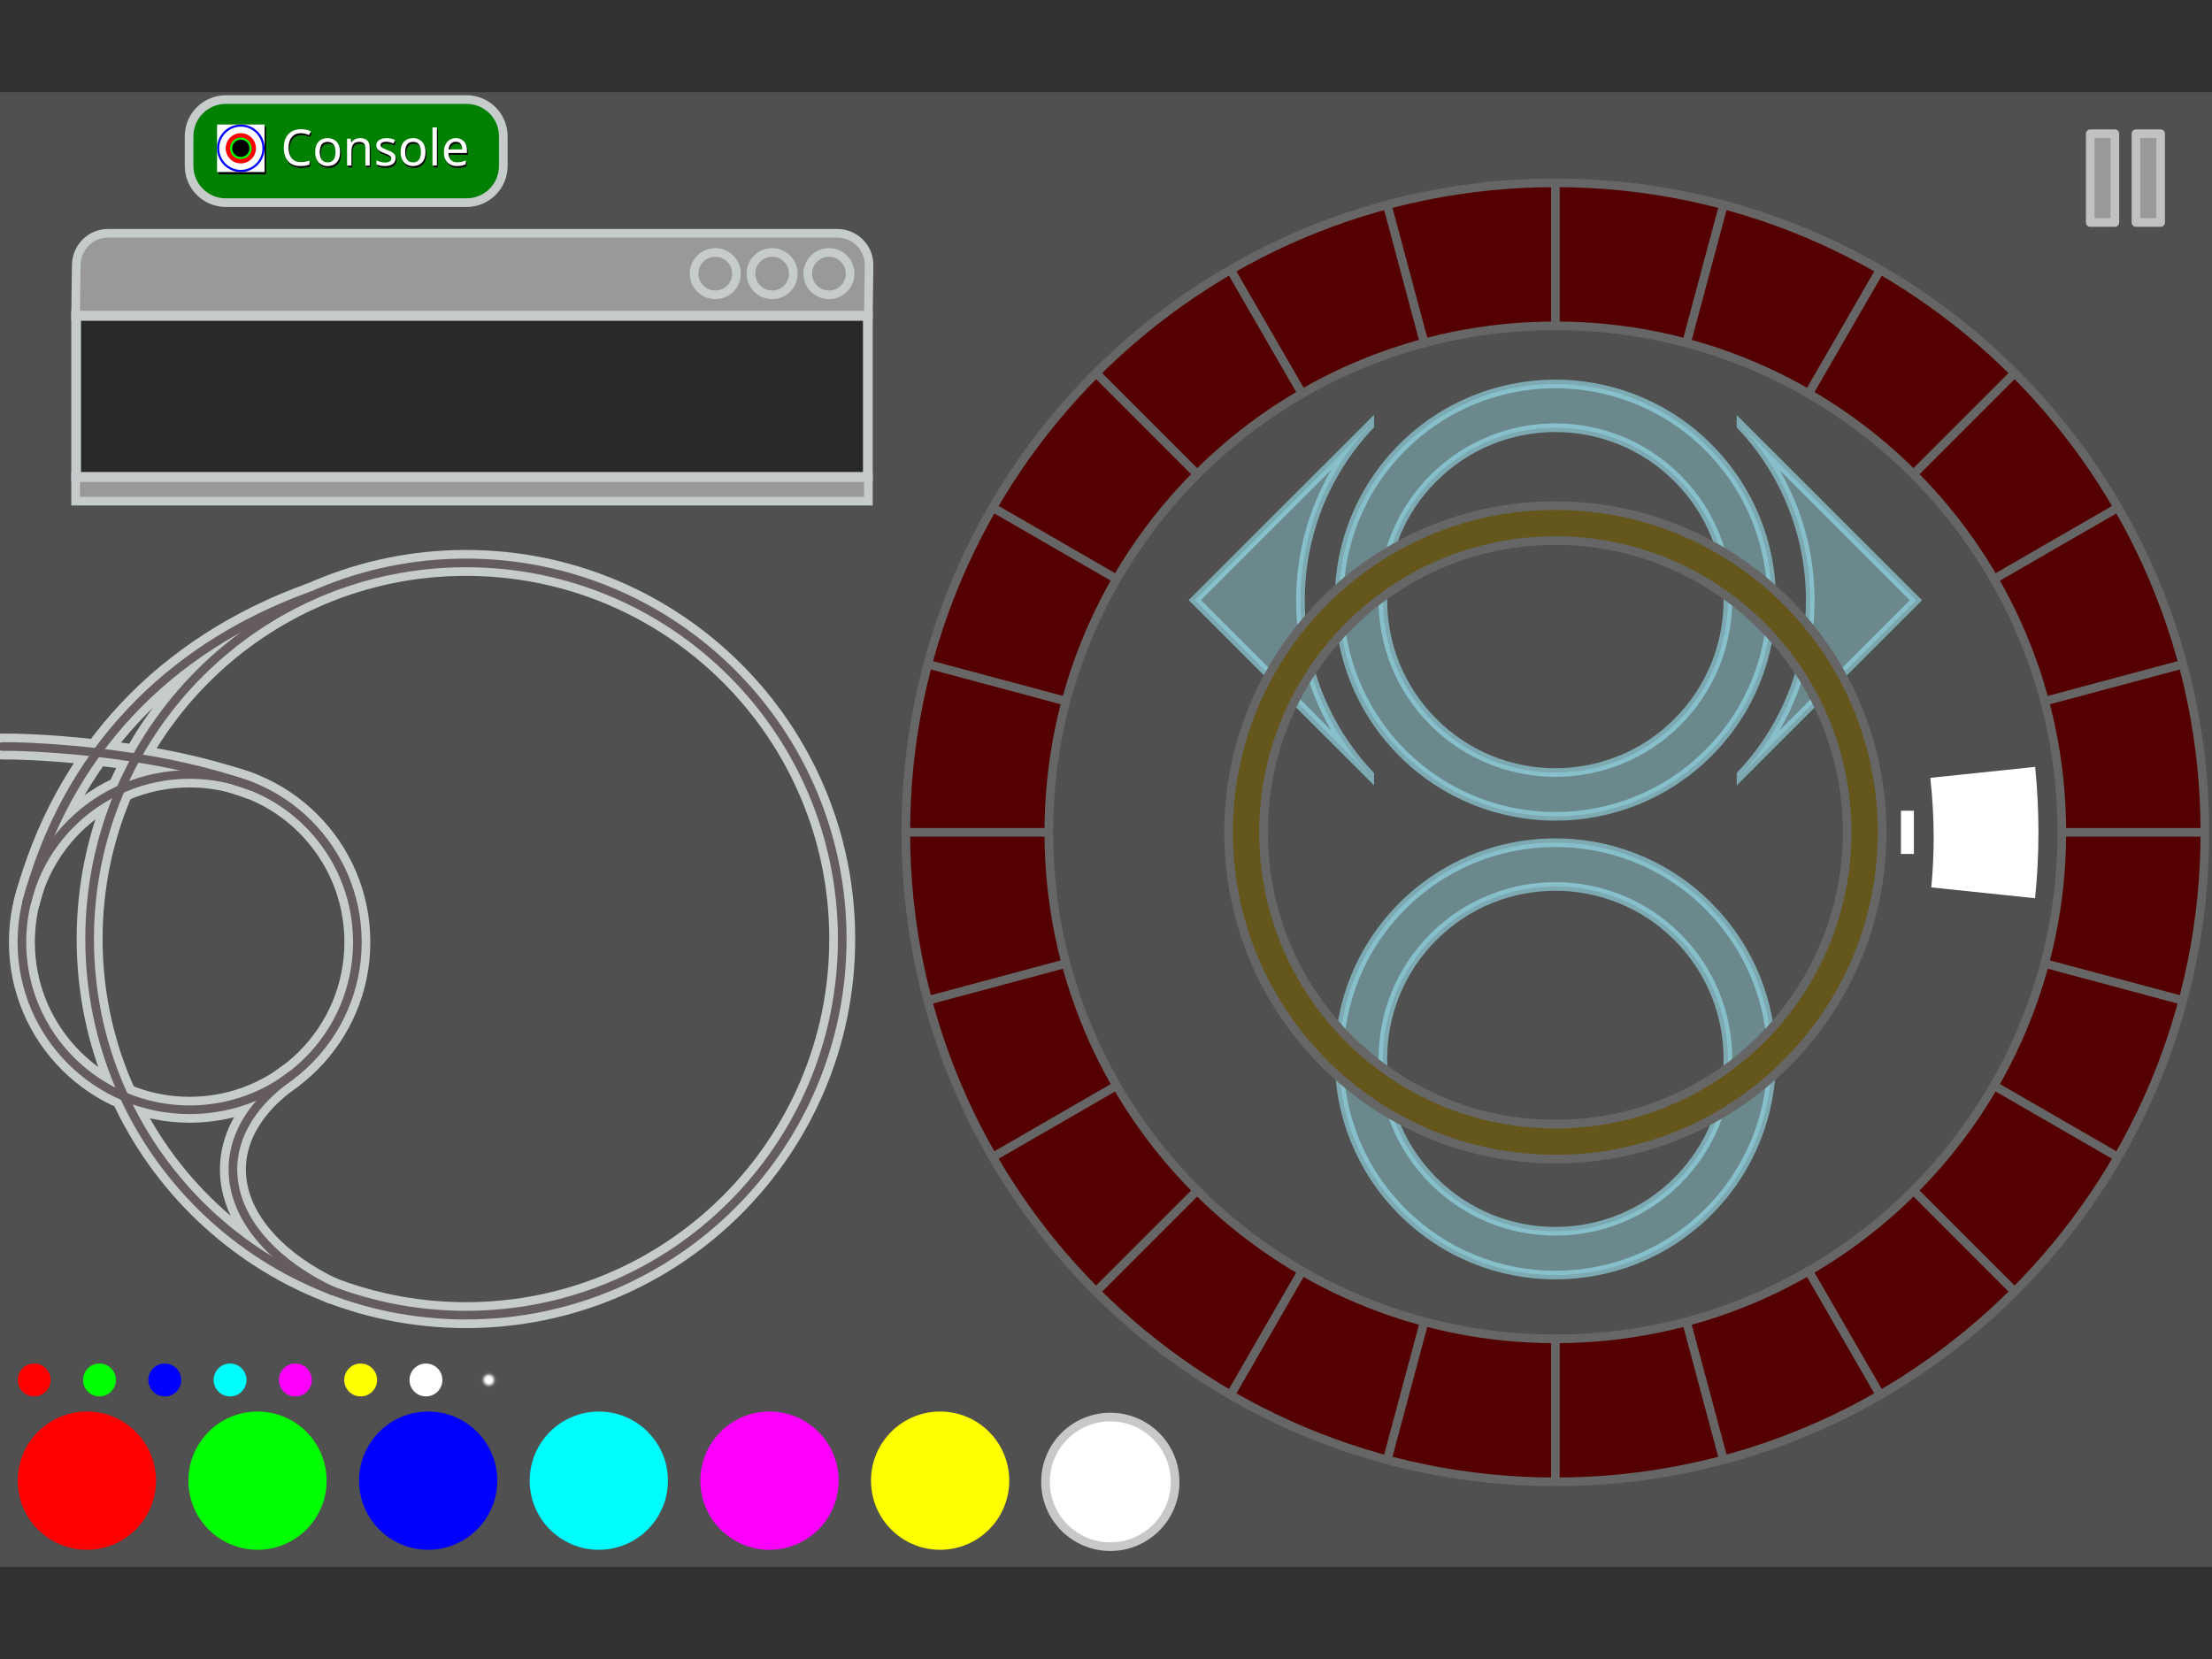
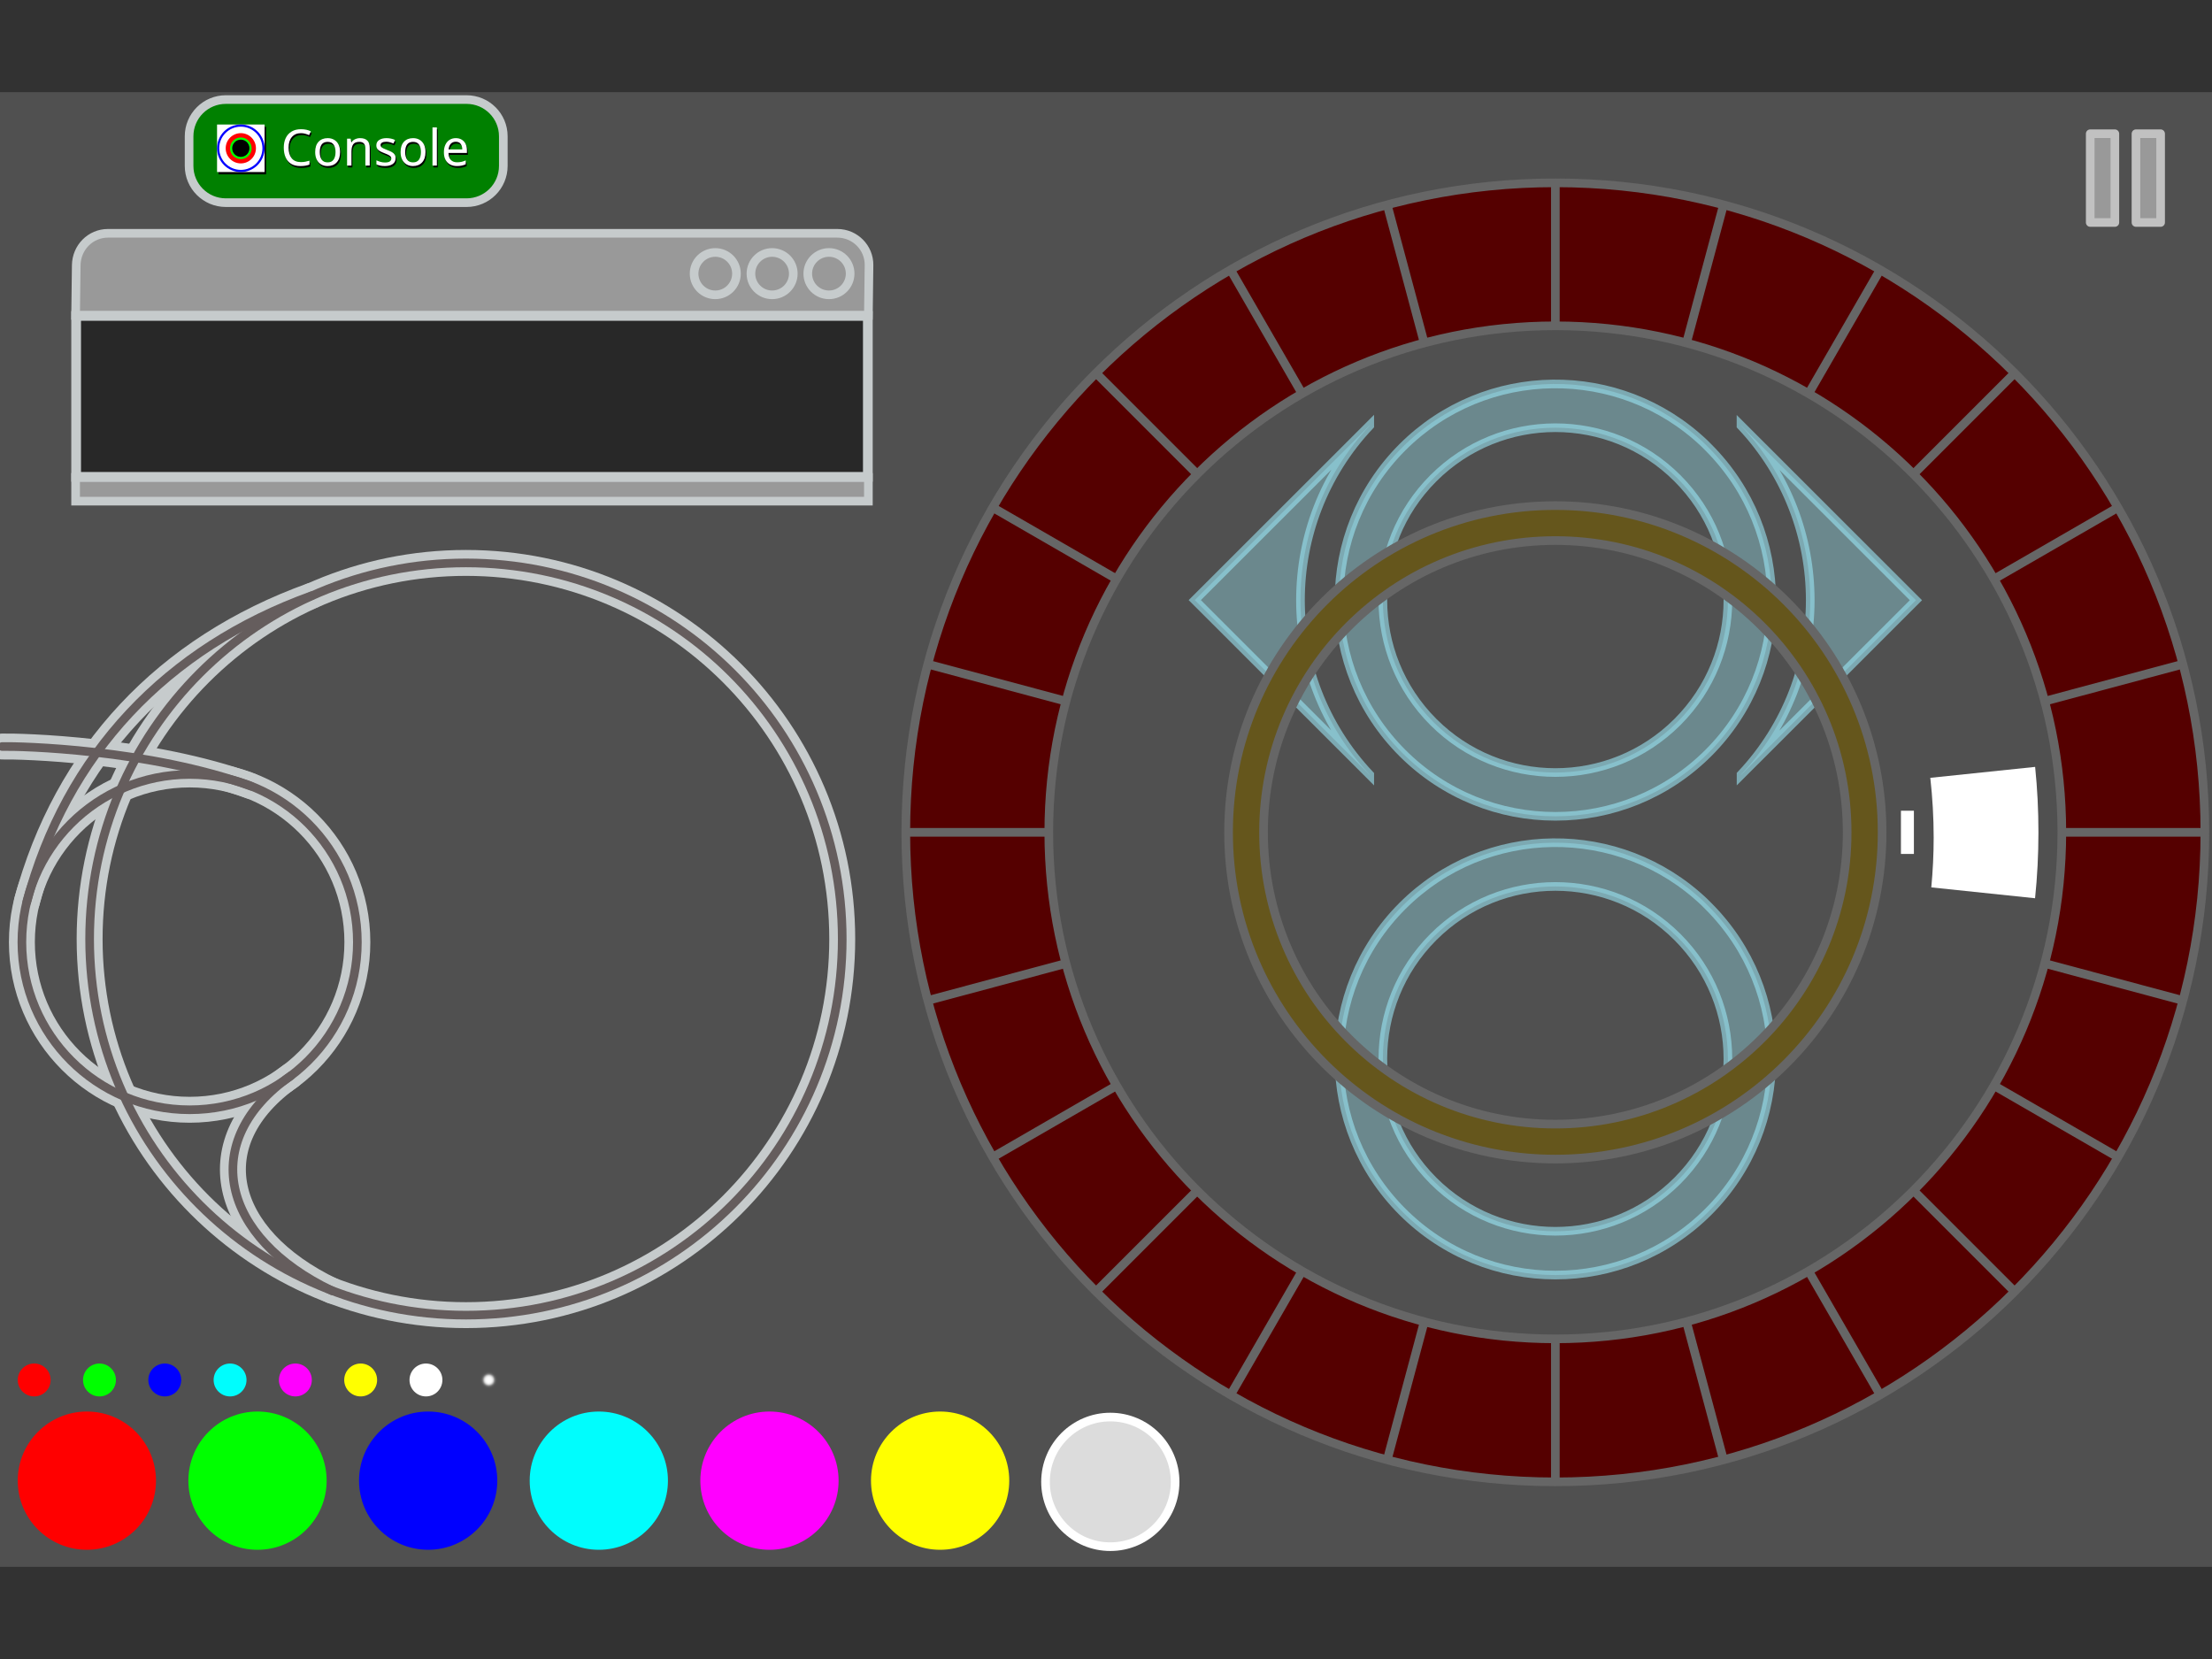
<svg xmlns="http://www.w3.org/2000/svg" xmlns:ns1="http://www.openswatchbook.org/uri/2009/osb" xmlns:xlink="http://www.w3.org/1999/xlink" width="1024" height="768" id="svg3101" version="1.1" style="display:inline;enable-background:new">
  <defs id="defs3103">
    <linearGradient id="linearGradient4024" ns1:paint="solid">
      <stop style="stop-color:#800000;stop-opacity:1;" offset="0" id="stop4026" />
    </linearGradient>
    <linearGradient id="linearGradient5970" ns1:paint="solid">
      <stop style="stop-color:#7bc9fd;stop-opacity:1;" offset="0" id="stop5972" />
    </linearGradient>
    <filter id="filter7144" x="-0.371" width="1.743" y="-0.371" height="1.743">
      <feGaussianBlur stdDeviation="5.081" id="feGaussianBlur7146" />
    </filter>
  </defs>
  <g id="layer1" transform="translate(0,-284.3622)" style="display:inline">
    <rect style="fill:#323232;fill-opacity:1;stroke:none" id="rect3128" width="1024" height="768" x="0" y="284.362" />
    <rect style="fill:#505050;fill-opacity:1;stroke:none" id="rect3130" width="1024" height="682.667" x="0" y="327.029" />
    <text xml:space="preserve" style="font-size:5px;font-style:normal;font-variant:normal;font-weight:normal;font-stretch:normal;line-height:125%;letter-spacing:0px;word-spacing:0px;fill:#000000;fill-opacity:1;stroke:none;font-family:American Typewriter;-inkscape-font-specification:American Typewriter" x="897.236" y="59.321" id="text3901" transform="translate(0,284.3622)">
      <tspan id="tspan3903" x="897.236" y="59.321" />
    </text>
  </g>
  <g id="layer10" style="display:none">
    <text transform="translate(0,-284.3622)" xml:space="preserve" style="font-size:5px;font-style:normal;font-variant:normal;font-weight:normal;font-stretch:normal;line-height:125%;letter-spacing:0px;word-spacing:0px;fill:#c6cbcc;fill-opacity:1;stroke:none;display:inline;enable-background:new;font-family:American Typewriter;-inkscape-font-specification:American Typewriter" x="15.89" y="350.039" id="text3905">
      <tspan id="tspan3907" x="15.89" y="350.039" style="font-size:16px;fill:#c6cbcc;fill-opacity:1">iPhone (42.19dpi) iPhone-hd (84.38dpi)</tspan>
    </text>
    <text transform="translate(0,-284.3622)" xml:space="preserve" style="font-size:5px;font-style:normal;font-variant:normal;font-weight:normal;font-stretch:normal;line-height:125%;letter-spacing:0px;word-spacing:0px;fill:#c6cbcc;fill-opacity:1;stroke:none;display:inline;enable-background:new;font-family:American Typewriter;-inkscape-font-specification:American Typewriter" x="15.89" y="311.904" id="text3909">
      <tspan id="tspan3911" x="15.89" y="311.904" style="font-size:16px;fill:#c6cbcc;fill-opacity:1">iPad (90dpi) iPad-hd (180dpi)</tspan>
    </text>
  </g>
  <g id="layer2" style="display:none">
    <g id="g3995" style="stroke:#c6cbcc;stroke-width:8;stroke-miterlimit:4;stroke-opacity:1;stroke-dasharray:none" transform="matrix(0,1,-1,0,649.4232,101.0982)">
      <path transform="matrix(1.158033,0,0,1.158033,-220.6651,-146.703)" d="m 628.171,448.618 c 0,106.77 -86.554,193.324 -193.324,193.324 -106.77,0 -193.324,-86.554 -193.324,-193.324 0,-106.77 86.554,-193.324 193.324,-193.324 106.77,0 193.324,86.554 193.324,193.324 z" id="path3985" style="fill:none;stroke:#c6cbcc;stroke-width:6.908;stroke-linecap:round;stroke-linejoin:round;stroke-miterlimit:4;stroke-opacity:1;stroke-dasharray:none" />
      <path style="fill:none;stroke:#c6cbcc;stroke-width:15.498;stroke-linecap:round;stroke-linejoin:round;stroke-miterlimit:4;stroke-opacity:1;stroke-dasharray:none" id="path3987" d="m 628.171,448.618 c 0,106.77 -86.554,193.324 -193.324,193.324 -106.77,0 -193.324,-86.554 -193.324,-193.324 0,-106.77 86.554,-193.324 193.324,-193.324 106.77,0 193.324,86.554 193.324,193.324 z" transform="matrix(0.5161971,0,0,0.5161971,60.27522,305.6159)" />
      <path id="path3989" d="m 364.291,477.009 c 38.86,55.419 96.306,41.577 128.008,-24.562" style="fill:none;stroke:#c6cbcc;stroke-width:8;stroke-linecap:round;stroke-linejoin:round;stroke-miterlimit:4;stroke-opacity:1;stroke-dasharray:none" />
      <path id="path3991" d="M 260.87,634.053 C 172.879,610.793 109.584,550.719 78.52,464.539" style="fill:none;stroke:#c6cbcc;stroke-width:8;stroke-linecap:round;stroke-linejoin:round;stroke-miterlimit:4;stroke-opacity:1;stroke-dasharray:none" />
      <path id="path3993" d="m 191.901,500.726 c -21.986,60.632 -23.845,137.154 -23.585,147.999" style="fill:none;stroke:#c6cbcc;stroke-width:8;stroke-linecap:round;stroke-linejoin:round;stroke-miterlimit:4;stroke-opacity:1;stroke-dasharray:none" />
    </g>
  </g>
  <g style="display:inline" id="g6105">
    <g id="lhcmap">
      <g id="g6107" style="stroke:#c6cbcc;stroke-width:15.426;stroke-miterlimit:4;stroke-opacity:1;stroke-dasharray:none" transform="matrix(0,0.7777182,-0.7781244,0,505.7857,214.6841)">
        <path transform="matrix(1.158033,0,0,1.158033,-220.6651,-146.703)" d="m 628.171,448.618 c 0,106.77 -86.554,193.324 -193.324,193.324 -106.77,0 -193.324,-86.554 -193.324,-193.324 0,-106.77 86.554,-193.324 193.324,-193.324 106.77,0 193.324,86.554 193.324,193.324 z" id="path6109" style="fill:none;stroke:#c6cbcc;stroke-width:13.321;stroke-linecap:round;stroke-linejoin:round;stroke-miterlimit:4;stroke-opacity:1;stroke-dasharray:none" />
        <path style="fill:none;stroke:#c6cbcc;stroke-width:29.883;stroke-linecap:round;stroke-linejoin:round;stroke-miterlimit:4;stroke-opacity:1;stroke-dasharray:none" id="path6111" d="m 628.171,448.618 c 0,106.77 -86.554,193.324 -193.324,193.324 -106.77,0 -193.324,-86.554 -193.324,-193.324 0,-106.77 86.554,-193.324 193.324,-193.324 106.77,0 193.324,86.554 193.324,193.324 z" transform="matrix(0.5161971,0,0,0.5161971,60.27522,305.6159)" />
        <path id="path6113" d="m 364.291,477.009 c 38.86,55.419 96.306,41.577 128.008,-24.562" style="fill:none;stroke:#c6cbcc;stroke-width:15.426;stroke-linecap:round;stroke-linejoin:round;stroke-miterlimit:4;stroke-opacity:1;stroke-dasharray:none" />
        <path id="path6115" d="M 260.87,634.053 C 172.879,610.793 109.584,550.719 78.52,464.539" style="fill:none;stroke:#c6cbcc;stroke-width:15.426;stroke-linecap:round;stroke-linejoin:round;stroke-miterlimit:4;stroke-opacity:1;stroke-dasharray:none" />
        <path id="path6117" d="m 191.901,500.726 c -21.986,60.632 -23.845,137.154 -23.585,147.999" style="fill:none;stroke:#c6cbcc;stroke-width:15.426;stroke-linecap:round;stroke-linejoin:round;stroke-miterlimit:4;stroke-opacity:1;stroke-dasharray:none" />
      </g>
      <g transform="matrix(0,0.7777182,-0.7781244,0,505.7857,214.6841)" style="stroke:#655d5d;stroke-width:5.142;stroke-miterlimit:4;stroke-opacity:1;stroke-dasharray:none" id="g7046">
        <path style="fill:none;stroke:#655d5d;stroke-width:4.44;stroke-linecap:round;stroke-linejoin:round;stroke-miterlimit:4;stroke-opacity:1;stroke-dasharray:none" id="path7048" d="m 628.171,448.618 c 0,106.77 -86.554,193.324 -193.324,193.324 -106.77,0 -193.324,-86.554 -193.324,-193.324 0,-106.77 86.554,-193.324 193.324,-193.324 106.77,0 193.324,86.554 193.324,193.324 z" transform="matrix(1.158033,0,0,1.158033,-220.6651,-146.703)" />
        <path transform="matrix(0.5161971,0,0,0.5161971,60.27522,305.6159)" d="m 628.171,448.618 c 0,106.77 -86.554,193.324 -193.324,193.324 -106.77,0 -193.324,-86.554 -193.324,-193.324 0,-106.77 86.554,-193.324 193.324,-193.324 106.77,0 193.324,86.554 193.324,193.324 z" id="path7050" style="fill:none;stroke:#655d5d;stroke-width:9.961;stroke-linecap:round;stroke-linejoin:round;stroke-miterlimit:4;stroke-opacity:1;stroke-dasharray:none" />
        <path style="fill:none;stroke:#655d5d;stroke-width:5.142;stroke-linecap:round;stroke-linejoin:round;stroke-miterlimit:4;stroke-opacity:1;stroke-dasharray:none" d="m 364.291,477.009 c 38.86,55.419 96.306,41.577 128.008,-24.562" id="path7052" />
        <path style="fill:none;stroke:#655d5d;stroke-width:5.142;stroke-linecap:round;stroke-linejoin:round;stroke-miterlimit:4;stroke-opacity:1;stroke-dasharray:none" d="M 260.87,634.053 C 172.879,610.793 109.584,550.719 78.52,464.539" id="path7054" />
        <path style="fill:none;stroke:#655d5d;stroke-width:5.142;stroke-linecap:round;stroke-linejoin:round;stroke-miterlimit:4;stroke-opacity:1;stroke-dasharray:none" d="m 191.901,500.726 c -21.986,60.632 -23.845,137.154 -23.585,147.999" id="path7056" />
      </g>
    </g>
  </g>
  <g id="layer4" style="display:inline">
    <path style="fill:#ff0000;fill-opacity:1;stroke:none;display:inline;enable-background:new" id="red-small" d="m 582.621,305.611 a 16.419,16.419 0 1 1 -32.839,0 16.419,16.419 0 1 1 32.839,0 z" transform="matrix(0,0.4637096,0.4637096,0,-125.8914,376.2773)" />
    <path transform="matrix(0,0.4637096,0.4637096,0,-95.66376,376.2773)" d="m 582.621,305.611 a 16.419,16.419 0 1 1 -32.839,0 16.419,16.419 0 1 1 32.839,0 z" id="green-small" style="fill:#00ff00;fill-opacity:1;stroke:none;display:inline;enable-background:new" />
    <path style="fill:#0000ff;fill-opacity:1;stroke:none;display:inline;enable-background:new" id="blue-small" d="m 582.621,305.611 a 16.419,16.419 0 1 1 -32.839,0 16.419,16.419 0 1 1 32.839,0 z" transform="matrix(0,0.4637096,0.4637096,0,-65.43618,376.2773)" />
    <path transform="matrix(0,0.4637096,0.4637096,0,-35.20859,376.2773)" d="m 582.621,305.611 a 16.419,16.419 0 1 1 -32.839,0 16.419,16.419 0 1 1 32.839,0 z" id="antired-small" style="fill:#00fdfd;fill-opacity:1;stroke:none;display:inline;enable-background:new" />
    <path style="fill:#ff00ff;fill-opacity:1;stroke:none;display:inline;enable-background:new" id="antigreen-small" d="m 582.621,305.611 a 16.419,16.419 0 1 1 -32.839,0 16.419,16.419 0 1 1 32.839,0 z" transform="matrix(0,0.4637096,0.4637096,0,-4.98101,376.2773)" />
    <path transform="matrix(0,0.4637096,0.4637096,0,25.24658,376.2773)" d="m 582.621,305.611 a 16.419,16.419 0 1 1 -32.839,0 16.419,16.419 0 1 1 32.839,0 z" id="antiblue-small" style="fill:#ffff00;fill-opacity:1;stroke:none;display:inline;enable-background:new" />
    <path transform="matrix(0,0.4637096,0.4637096,0,55.47416,376.2773)" d="m 582.621,305.611 a 16.419,16.419 0 1 1 -32.839,0 16.419,16.419 0 1 1 32.839,0 z" id="white-small" style="fill:#ffffff;fill-opacity:1;stroke:none;display:inline;enable-background:new" />
    <path transform="matrix(0,1.948925,1.948925,0,-555.4033,-418.0439)" d="m 582.621,305.611 a 16.419,16.419 0 1 1 -32.839,0 16.419,16.419 0 1 1 32.839,0 z" id="red" style="fill:#ff0000;fill-opacity:1;stroke:none;display:inline;enable-background:new" />
    <path style="fill:#00ff00;fill-opacity:1;stroke:none;display:inline;enable-background:new" id="green" d="m 582.621,305.611 a 16.419,16.419 0 1 1 -32.839,0 16.419,16.419 0 1 1 32.839,0 z" transform="matrix(0,1.948925,1.948925,0,-476.4033,-418.0439)" />
    <path transform="matrix(0,1.948925,1.948925,0,-397.4033,-418.0439)" d="m 582.621,305.611 a 16.419,16.419 0 1 1 -32.839,0 16.419,16.419 0 1 1 32.839,0 z" id="blue" style="fill:#0000ff;fill-opacity:1;stroke:none;display:inline;enable-background:new" />
    <path style="fill:#00fdfd;fill-opacity:1;stroke:none;display:inline;enable-background:new" id="antired" d="m 582.621,305.611 a 16.419,16.419 0 1 1 -32.839,0 16.419,16.419 0 1 1 32.839,0 z" transform="matrix(0,1.948925,1.948925,0,-318.4033,-418.0439)" />
    <path transform="matrix(0,1.948925,1.948925,0,-239.4033,-418.0439)" d="m 582.621,305.611 a 16.419,16.419 0 1 1 -32.839,0 16.419,16.419 0 1 1 32.839,0 z" id="antigreen" style="fill:#ff00ff;fill-opacity:1;stroke:none;display:inline;enable-background:new" />
    <path style="fill:#ffff00;fill-opacity:1;stroke:none;display:inline;enable-background:new" id="antiblue" d="m 582.621,305.611 a 16.419,16.419 0 1 1 -32.839,0 16.419,16.419 0 1 1 32.839,0 z" transform="matrix(0,1.948925,1.948925,0,-160.4033,-418.0439)" />
    <g id="white">
-       <path style="fill:#c8c8c8;fill-opacity:1;stroke:none;display:inline;enable-background:new" id="path6922" d="m 582.621,305.611 a 16.419,16.419 0 1 1 -32.839,0 16.419,16.419 0 1 1 32.839,0 z" transform="matrix(0,1.948925,1.948925,0,-81.6129,-417.4839)" />
-       <path transform="matrix(1.473684,0,0,1.473684,-218.4212,-299.8949)" d="m 516,669 a 19,19 0 1 1 -38,0 19,19 0 1 1 38,0 z" id="path6924" style="fill:#ffffff;fill-opacity:1;stroke:none" />
+       <path style="fill:#ffffff;fill-opacity:1;stroke:none;display:inline;enable-background:new" id="path6922" d="m 582.621,305.611 a 16.419,16.419 0 1 1 -32.839,0 16.419,16.419 0 1 1 32.839,0 z" transform="matrix(0,1.948925,1.948925,0,-81.6129,-417.4839)" />
+       <path transform="matrix(1.473684,0,0,1.473684,-218.4212,-299.8949)" d="m 516,669 a 19,19 0 1 1 -38,0 19,19 0 1 1 38,0 z" id="path6924" style="fill:#dcdcdc;fill-opacity:1;stroke:none" />
    </g>
    <path style="fill:#ffffff;fill-opacity:1;stroke:none;display:inline;enable-background:new;filter:url(#filter7144)" id="track" d="m 582.621,305.611 a 16.419,16.419 0 1 1 -32.839,0 16.419,16.419 0 1 1 32.839,0 z" transform="matrix(0,0.1522597,0.1522597,0,179.7476,552.6206)" />
  </g>
  <g id="layer3" style="display:inline">
    <g id="pause" style="stroke:#c1c1c1;stroke-opacity:1;fill:#999999;fill-opacity:1">
      <rect y="61.905" x="988.806" height="41.09" width="11.405" id="rect6305" style="fill:#999999;stroke:#c1c1c1;stroke-width:4;stroke-linecap:round;stroke-linejoin:round;stroke-miterlimit:4;stroke-opacity:1;stroke-dasharray:none;fill-opacity:1" />
      <rect style="fill:#999999;stroke:#c1c1c1;stroke-width:4;stroke-linecap:round;stroke-linejoin:round;stroke-miterlimit:4;stroke-opacity:1;stroke-dasharray:none;fill-opacity:1" id="rect6307" width="11.405" height="41.09" x="967.625" y="61.905" />
    </g>
    <g id="thumbguide" transform="matrix(0.8692346,0.8686876,-0.8692346,0.8686876,58.98988,48.90752)" style="fill:#9be7f6;fill-opacity:0.372;stroke:#9be7f7;stroke-width:3.255;stroke-miterlimit:4;stroke-opacity:0.588;stroke-dasharray:none">
      <path id="path6325" d="m 509.906,-329.928 c -44.014,1.115 -79.375,37.154 -79.375,81.438 0,44.986 36.483,81.469 81.469,81.469 44.986,0 81.469,-36.483 81.469,-81.469 0,-44.986 -36.483,-81.438 -81.469,-81.438 -0.703,0 -1.395,-0.018 -2.094,0 z M 512,-313.459 c 35.882,0 64.969,29.087 64.969,64.969 0,35.882 -29.087,64.969 -64.969,64.969 -35.882,0 -64.969,-29.087 -64.969,-64.969 0,-35.882 29.087,-64.969 64.969,-64.969 z" style="fill:#9be7f6;fill-opacity:0.372;stroke:#9be7f7;stroke-width:3.255;stroke-miterlimit:4;stroke-opacity:0.588;stroke-dasharray:none" />
      <path id="rect6321" d="m 514.875,-344.469 0.062,0.062 c 50.675,1.528 91.469,42.294 93,92.969 l 0.094,0.094 0,-93.125 -93.156,0 z m -98.906,98.812 0,93.188 93.188,0 -0.062,-0.062 c -50.702,-1.513 -91.519,-42.329 -93.031,-93.031 l -0.094,-0.094 z" style="fill:#9be7f6;fill-opacity:0.372;stroke:#9be7f7;stroke-width:3.255;stroke-miterlimit:4;stroke-opacity:0.588;stroke-dasharray:none" />
    </g>
    <path id="firebutton" d="m 789.003,417.616 c -39.228,-37.266 -101.291,-36.677 -139.784,1.792 -39.103,39.079 -39.103,102.463 0,141.542 39.103,39.079 102.527,39.079 141.631,0 39.103,-39.079 39.076,-102.436 -0.027,-141.515 -0.611,-0.611 -1.197,-1.227 -1.82,-1.819 z m -12.495,16.125 c 31.19,31.17 31.19,81.705 0,112.875 -31.19,31.17 -81.756,31.17 -112.946,0 -31.19,-31.17 -31.19,-81.705 0,-112.875 31.19,-31.17 81.756,-31.17 112.946,0 z" style="fill:#9be7f6;fill-opacity:0.372;stroke:#9be7f7;stroke-width:4;stroke-miterlimit:4;stroke-opacity:0.588;stroke-dasharray:none" />
    <rect style="fill:#008000;fill-opacity:1;stroke:#c6cbcc;stroke-width:4;stroke-linecap:round;stroke-linejoin:miter;stroke-miterlimit:4;stroke-opacity:1;stroke-dasharray:none" id="rect6721" width="145.458" height="47.723" x="87.536" y="46.093" ry="16.997" rx="16.997" />
    <g id="g6639" transform="translate(58.1776,-62.29169)">
      <rect style="fill:#000000;fill-opacity:1;stroke:none" id="rect6637" width="22.003" height="22.003" x="42.997" y="121" rx="0" ry="14.68" />
      <rect ry="14.68" rx="0" y="119.932" x="42.303" height="22.003" width="22.003" id="rect5865" style="fill:#ffffff;fill-opacity:1;stroke:none" />
      <path style="fill:#0000ff;fill-opacity:1;stroke:none" id="path5861" d="m 481.636,96.481 c 0,10.549 -8.552,19.101 -19.101,19.101 -10.549,0 -19.101,-8.552 -19.101,-19.101 0,-10.549 8.552,-19.101 19.101,-19.101 10.549,0 19.101,8.552 19.101,19.101 z" transform="matrix(0.5758122,0,0,0.5758122,-213.0286,75.37879)" />
      <path transform="matrix(0.5236264,0,0,0.5236264,-188.8908,80.41371)" d="m 481.636,96.481 c 0,10.549 -8.552,19.101 -19.101,19.101 -10.549,0 -19.101,-8.552 -19.101,-19.101 0,-10.549 8.552,-19.101 19.101,-19.101 10.549,0 19.101,8.552 19.101,19.101 z" id="path4002" style="fill:#ffffff;fill-opacity:1;stroke:none" />
      <path transform="matrix(0.6129423,0,0,0.6129423,-209.8865,72.14079)" d="m 440.813,95.919 c 0,6.309 -5.114,11.423 -11.423,11.423 -6.309,0 -11.423,-5.114 -11.423,-11.423 0,-6.309 5.114,-11.423 11.423,-11.423 6.309,0 11.423,5.114 11.423,11.423 z" id="path4004" style="fill:#ff0000;fill-opacity:1;stroke:none" />
      <path style="fill:#00ff00;fill-opacity:1;stroke:none" id="path4008" d="m 440.813,95.919 c 0,6.309 -5.114,11.423 -11.423,11.423 -6.309,0 -11.423,-5.114 -11.423,-11.423 0,-6.309 5.114,-11.423 11.423,-11.423 6.309,0 11.423,5.114 11.423,11.423 z" transform="matrix(0.4378562,0,0,0.4378562,-134.7062,88.93486)" />
      <path transform="matrix(0.3500318,0,0,0.3500318,-96.99523,97.35888)" d="m 440.813,95.919 c 0,6.309 -5.114,11.423 -11.423,11.423 -6.309,0 -11.423,-5.114 -11.423,-11.423 0,-6.309 5.114,-11.423 11.423,-11.423 6.309,0 11.423,5.114 11.423,11.423 z" id="path4010" style="fill:#000000;fill-opacity:1;stroke:none" />
    </g>
    <g style="display:inline;enable-background:new" id="g3996" transform="matrix(1.161565,0,0,1.161565,-567.2791,-7.395166)">
      <text xml:space="preserve" style="font-size:20px;font-style:normal;font-variant:normal;font-weight:normal;font-stretch:normal;line-height:125%;letter-spacing:0px;word-spacing:0px;fill:#000000;fill-opacity:1;stroke:none;font-family:American Typewriter;-inkscape-font-specification:American Typewriter" x="600.629" y="73.092" id="text3991">
        <tspan id="tspan3993" x="600.629" y="73.092">Console</tspan>
      </text>
      <text id="text3987" y="72.343" x="600.254" style="font-size:20px;font-style:normal;font-variant:normal;font-weight:normal;font-stretch:normal;line-height:125%;letter-spacing:0px;word-spacing:0px;fill:#ffffff;fill-opacity:1;stroke:none;font-family:American Typewriter;-inkscape-font-specification:American Typewriter" xml:space="preserve">
        <tspan y="72.343" x="600.254" id="tspan3989">Console</tspan>
      </text>
    </g>
    <g id="window">
      <rect ry="0" y="148" x="37" height="71" width="363" id="rect3973" style="fill:#000000;fill-opacity:0.502;stroke:#c6cbcc;stroke-opacity:1" />
      <rect style="fill:#999999;fill-opacity:1;stroke:#c6cbcc;stroke-width:4;stroke-miterlimit:4;stroke-opacity:1;stroke-dasharray:none" id="rect3971" width="367" height="11" x="35" y="221" ry="0" />
      <path id="rect3195" d="m 50,108 337.591,0 c 8.146,0 14.809,6.595 14.704,14.786 L 402,146 35,146 35.296,122.786 C 35.4,114.595 41.854,108 50,108 z" style="fill:#999999;fill-opacity:1;stroke:#c6cbcc;stroke-width:4;stroke-miterlimit:4;stroke-opacity:1;stroke-dasharray:none" />
      <rect style="fill:none;stroke:#c6cbcc;stroke-width:4;stroke-miterlimit:4;stroke-opacity:1;stroke-dasharray:none" id="rect6683" width="367" height="75" x="35" y="146" ry="0" />
      <path transform="translate(19.93921,0)" d="m 320.989,126.677 a 9.806,9.806 0 1 1 -19.612,0 9.806,9.806 0 1 1 19.612,0 z" id="path6745" style="fill:#999999;fill-opacity:1;stroke:#c6cbcc;stroke-width:4;stroke-linecap:round;stroke-linejoin:miter;stroke-miterlimit:4;stroke-opacity:1;stroke-dasharray:none" />
      <path transform="translate(46.25244,0)" style="fill:#999999;fill-opacity:1;stroke:#c6cbcc;stroke-width:4;stroke-linecap:round;stroke-linejoin:miter;stroke-miterlimit:4;stroke-opacity:1;stroke-dasharray:none" id="path6747" d="m 320.989,126.677 a 9.806,9.806 0 1 1 -19.612,0 9.806,9.806 0 1 1 19.612,0 z" />
      <path d="m 320.989,126.677 a 9.806,9.806 0 1 1 -19.612,0 9.806,9.806 0 1 1 19.612,0 z" id="path6749" style="fill:#999999;fill-opacity:1;stroke:#c6cbcc;stroke-width:4;stroke-linecap:round;stroke-linejoin:miter;stroke-miterlimit:4;stroke-opacity:1;stroke-dasharray:none" transform="translate(72.56564,0)" />
    </g>
  </g>
  <g id="layer6" style="display:none">
    <text xml:space="preserve" style="font-size:20px;font-style:normal;font-variant:normal;font-weight:normal;font-stretch:normal;line-height:125%;letter-spacing:0px;word-spacing:0px;fill:#ffffff;fill-opacity:1;stroke:none;display:inline;enable-background:new;font-family:Krungthep;-inkscape-font-specification:Krungthep" x="74.303" y="200.932" id="text4018">
      <tspan id="tspan4020" x="74.303" y="200.932">$&gt; This is some text</tspan>
    </text>
  </g>
  <g id="layer5" style="display:none">
    <path style="fill:#800000;fill-opacity:1;stroke:#999999;stroke-width:0.416;stroke-linecap:round;stroke-linejoin:round;stroke-miterlimit:4;stroke-opacity:1;stroke-dasharray:none;display:inline;enable-background:new" id="path4022" d="m 840,300.5 a 97.5,97.5 0 1 1 -195,0 97.5,97.5 0 1 1 195,0 z" transform="matrix(2.404968,0,0,2.404968,-1064.81,-338.6928)" />
    <path d="m 840,300.5 a 97.5,97.5 0 1 1 -195,0 97.5,97.5 0 1 1 195,0 z" id="path5471" style="fill:#0000ff;fill-opacity:1;stroke:#999999;stroke-width:1.474;stroke-linecap:round;stroke-linejoin:round;stroke-miterlimit:4;stroke-opacity:1;stroke-dasharray:none;display:inline;enable-background:new" transform="matrix(0.6783242,0,0,0.6783242,217.2232,180.1636)" />
    <path transform="matrix(0.4193278,0,0,0.4193278,409.528,257.992)" style="fill:#333333;fill-opacity:1;stroke:#999999;stroke-width:2.385;stroke-linecap:round;stroke-linejoin:round;stroke-miterlimit:4;stroke-opacity:1;stroke-dasharray:none;display:inline;enable-background:new" id="path5475" d="m 840,300.5 a 97.5,97.5 0 1 1 -195,0 97.5,97.5 0 1 1 195,0 z" />
    <path d="m 840,300.5 a 97.5,97.5 0 1 1 -195,0 97.5,97.5 0 1 1 195,0 z" id="path5477" style="fill:#ff0000;fill-opacity:1;stroke:#999999;stroke-width:5.405;stroke-linecap:round;stroke-linejoin:round;stroke-miterlimit:4;stroke-opacity:1;stroke-dasharray:none;display:inline;enable-background:new" transform="matrix(0.1849976,0,0,0.1849976,583.5182,328.4082)" />
  </g>
  <g id="layer7" style="display:none">
    <g style="display:inline;enable-background:new" id="g5749" transform="matrix(2.303969,0,0,2.303969,-989.818,-308.3427)">
      <g style="stroke:none" id="g5491">
        <rect style="fill:#00ff00;stroke:none;display:inline;enable-background:new" id="rect5479" width="5" height="36.695" x="740" y="231.305" />
        <rect y="333" x="740" height="43.581" width="5" id="rect5481" style="fill:#00ff00;stroke:none;display:inline;enable-background:new" />
      </g>
      <g style="stroke:none" transform="matrix(0.9814429,0.1917546,-0.1917546,0.9814429,71.40091,-136.8014)" id="g5501">
        <rect y="227.945" x="740" height="40.055" width="5" id="rect5503" style="fill:#00ff00;stroke:none;display:inline;enable-background:new" />
        <rect style="fill:#00ff00;stroke:none;display:inline;enable-background:new" id="rect5505" width="5" height="43.3" x="740" y="333" />
      </g>
      <g style="stroke:none" id="g5507" transform="matrix(0.924773,0.3805193,-0.3805193,0.924773,170.2021,-259.9299)">
        <rect style="fill:#00ff00;stroke:none;display:inline;enable-background:new" id="rect5509" width="5" height="18.687" x="740" y="249.313" />
        <rect y="333" x="740" height="53.288" width="5" id="rect5511" style="fill:#00ff00;stroke:none;display:inline;enable-background:new" />
      </g>
      <g style="stroke:none" transform="matrix(0.8292573,0.558867,-0.558867,0.8292573,294.716,-363.6506)" id="g5513">
        <rect y="237.38" x="740" height="30.62" width="5" id="rect5515" style="fill:#00ff00;stroke:none;display:inline;enable-background:new" />
        <rect style="fill:#00ff00;stroke:none;display:inline;enable-background:new" id="rect5517" width="5" height="39.69" x="740" y="333" />
      </g>
      <g style="stroke:none" id="g5519" transform="matrix(0.7059448,0.7082669,-0.7082669,0.7059448,431.1701,-437.5245)">
        <rect style="fill:#00ff00;stroke:none;display:inline;enable-background:new" id="rect5521" width="5" height="45.391" x="740" y="222.609" />
        <rect y="333" x="740" height="52.507" width="5" id="rect5523" style="fill:#00ff00;stroke:none;display:inline;enable-background:new" />
      </g>
      <g style="stroke:none" transform="matrix(0.4358829,0.9000034,-0.9000034,0.4358829,689.3079,-498.7353)" id="g5525">
        <rect transform="matrix(0.991229,-0.1321554,0.1321554,0.991229,0,0)" y="304.231" x="693.837" height="59.259" width="4.938" id="rect5527" style="fill:#00ff00;stroke:none;display:inline;enable-background:new" />
        <rect transform="matrix(0.991229,-0.1321554,0.1321554,0.991229,0,0)" style="fill:#00ff00;stroke:none;display:inline;enable-background:new" id="rect5529" width="5" height="51.469" x="693.775" y="428.49" />
      </g>
      <g style="stroke:none" id="g5531" transform="matrix(0.1862802,0.9824967,-0.9824967,0.1862802,899.4272,-484.981)">
        <rect style="fill:#00ff00;stroke:none;display:inline;enable-background:new" id="rect5533" width="5" height="28.409" x="740" y="239.591" />
        <rect y="333" x="740" height="17.481" width="5" id="rect5535" style="fill:#00ff00;stroke:none;display:inline;enable-background:new" />
      </g>
      <g style="stroke:none" transform="matrix(0.3823617,0.9240127,-0.9240127,0.3823617,736.2623,-500.4791)" id="g5537">
        <rect y="217.333" x="740" height="50.667" width="5" id="rect5539" style="fill:#00ff00;stroke:none;display:inline;enable-background:new" />
        <rect style="fill:#00ff00;stroke:none;display:inline;enable-background:new" id="rect5541" width="5" height="27.969" x="740" y="333" />
      </g>
      <g style="stroke:none" transform="matrix(0,1,-1,0,1043,-442)" id="g5591">
        <rect y="248.783" x="740" height="19.217" width="5" id="rect5593" style="fill:#00ff00;stroke:none;display:inline;enable-background:new" />
        <rect style="fill:#00ff00;stroke:none;display:inline;enable-background:new" id="rect5595" width="5" height="9.683" x="740" y="333" />
      </g>
      <g style="stroke:none" id="g5597" transform="matrix(-0.1917546,0.9814429,-0.9814429,-0.1917546,1179.801,-370.5991)">
        <rect style="fill:#00ff00;stroke:none;display:inline;enable-background:new" id="rect5599" width="5" height="9.105" x="740" y="258.895" />
        <rect y="333" x="740" height="32.485" width="5" id="rect5601" style="fill:#00ff00;stroke:none;display:inline;enable-background:new" />
      </g>
      <g style="stroke:none" transform="matrix(-0.3805193,0.924773,-0.924773,-0.3805193,1302.93,-271.7979)" id="g5603">
        <rect y="230.355" x="740" height="37.645" width="5" id="rect5605" style="fill:#00ff00;stroke:none;display:inline;enable-background:new" />
        <rect style="fill:#00ff00;stroke:none;display:inline;enable-background:new" id="rect5607" width="5" height="36.665" x="740" y="333" />
      </g>
      <g style="stroke:none" id="g5609" transform="matrix(-0.558867,0.8292573,-0.8292573,-0.558867,1406.651,-147.284)">
        <rect style="fill:#00ff00;stroke:none;display:inline;enable-background:new" id="rect5611" width="5" height="49.411" x="740" y="218.589" />
        <rect y="333" x="740" height="34.124" width="5" id="rect5613" style="fill:#00ff00;stroke:none;display:inline;enable-background:new" />
      </g>
      <g style="stroke:none" transform="matrix(-0.7082669,0.7059448,-0.7059448,-0.7082669,1480.524,-10.82983)" id="g5615">
        <rect y="238.337" x="740" height="29.663" width="5" id="rect5617" style="fill:#00ff00;stroke:none;display:inline;enable-background:new" />
        <rect style="fill:#00ff00;stroke:none;display:inline;enable-background:new" id="rect5619" width="5" height="39.022" x="740" y="333" />
      </g>
      <g style="stroke:none" id="g5621" transform="matrix(-0.9000034,0.4358829,-0.4358829,-0.9000034,1541.735,247.308)">
        <rect style="fill:#00ff00;stroke:none;display:inline;enable-background:new" id="rect5623" width="5" height="42.221" x="693.775" y="321.269" transform="matrix(0.991229,-0.1321554,0.1321554,0.991229,0,0)" />
        <rect y="428.49" x="693.775" height="45.006" width="5" id="rect5625" style="fill:#00ff00;stroke:none;display:inline;enable-background:new" transform="matrix(0.991229,-0.1321554,0.1321554,0.991229,0,0)" />
      </g>
      <g style="stroke:none" transform="matrix(-0.9824967,0.1862802,-0.1862802,-0.9824967,1527.981,457.4272)" id="g5627">
        <rect y="236.074" x="740" height="31.926" width="5" id="rect5629" style="fill:#00ff00;stroke:none;display:inline;enable-background:new" />
        <rect style="fill:#00ff00;stroke:none;display:inline;enable-background:new" id="rect5631" width="5" height="44.388" x="740" y="333" />
      </g>
      <g style="stroke:none" id="g5633" transform="matrix(-0.9240127,0.3823617,-0.3823617,-0.9240127,1543.479,294.2623)">
        <rect style="fill:#00ff00;stroke:none;display:inline;enable-background:new" id="rect5635" width="5" height="46.921" x="740" y="221.079" />
        <rect y="333" x="740" height="54.245" width="5" id="rect5637" style="fill:#00ff00;stroke:none;display:inline;enable-background:new" />
      </g>
    </g>
  </g>
  <g id="layer9" style="display:inline">
    <g id="detector">
      <path id="path6103" d="m 1020.703,385.328 c 0,-166.062 -134.626,-300.688 -300.688,-300.688 -166.062,0 -300.688,134.626 -300.688,300.688 0,166.062 134.626,300.656 300.688,300.656 166.062,0 300.688,-134.594 300.688,-300.656 z m -66.219,0 c 0,129.502 -104.967,234.469 -234.469,234.469 -129.502,0 -234.5,-104.967 -234.5,-234.469 0,-129.502 104.998,-234.5 234.5,-234.5 129.502,0 234.469,104.998 234.469,234.5 z" style="fill:#550000;fill-opacity:1;stroke:#666666;stroke-width:4;stroke-miterlimit:4;stroke-opacity:1;stroke-dasharray:none" />
      <path id="path6159" d="m 720.016,86.779 0,62.577" style="fill:#483737;fill-opacity:1;stroke:#666666;stroke-width:4;stroke-linecap:round;stroke-linejoin:round;stroke-miterlimit:4;stroke-opacity:1;stroke-dasharray:none" />
      <use height="768" width="1024" transform="translate(0,534.49)" id="use6183" xlink:href="#path6159" y="0" x="0" style="fill:#483737;stroke:#666666" />
      <use height="768" width="1024" transform="matrix(0,1,-1,0,1105.328,-334.7031)" id="use6197" xlink:href="#path6159" y="0" x="0" style="fill:#483737;stroke:#666666" />
      <use height="768" width="1024" transform="matrix(0,1,-1,0,1105.328,-334.7031)" id="use6199" xlink:href="#use6183" y="0" x="0" style="fill:#483737;stroke:#666666" />
      <use x="0" y="0" xlink:href="#path6159" id="use6201" transform="matrix(-0.7071068,0.7071068,-0.7071068,-0.7071068,1501.601,148.6416)" width="1024" height="768" style="fill:#483737;stroke:#666666" />
      <use x="0" y="0" xlink:href="#use6183" id="use6203" transform="matrix(-0.7071068,0.7071068,-0.7071068,-0.7071068,1501.601,148.6416)" width="1024" height="768" style="fill:#483737;stroke:#666666" />
      <use height="768" width="1024" transform="matrix(0.7071068,0.7071068,-0.7071068,0.7071068,483.3448,-396.2725)" id="use6205" xlink:href="#path6159" y="0" x="0" style="fill:#483737;stroke:#666666" />
      <use height="768" width="1024" transform="matrix(0.7071068,0.7071068,-0.7071068,0.7071068,483.3448,-396.2725)" id="use6207" xlink:href="#use6183" y="0" x="0" style="fill:#483737;stroke:#666666" />
      <use x="0" y="0" xlink:href="#path6159" id="use6209" transform="matrix(0.258819,0.9659258,-0.9659258,0.258819,905.8452,-409.8954)" width="1024" height="768" style="fill:#483737;stroke:#666666" />
      <use x="0" y="0" xlink:href="#use6183" id="use6211" transform="matrix(0.258819,0.9659258,-0.9659258,0.258819,905.8452,-409.8954)" width="1024" height="768" style="fill:#483737;stroke:#666666" />
      <use height="768" width="1024" transform="matrix(0.5,0.8660254,-0.8660254,0.5,693.6982,-430.8956)" id="use6213" xlink:href="#path6159" y="0" x="0" style="fill:#483737;stroke:#666666" />
      <use height="768" width="1024" transform="matrix(0.5,0.8660254,-0.8660254,0.5,693.6982,-430.8956)" id="use6215" xlink:href="#use6183" y="0" x="0" style="fill:#483737;stroke:#666666" />
      <use x="0" y="0" xlink:href="#path6159" id="use6217" transform="matrix(0.8660254,0.5,-0.5,0.8660254,289.1201,-308.3857)" width="1024" height="768" style="fill:#483737;stroke:#666666" />
      <use x="0" y="0" xlink:href="#use6183" id="use6219" transform="matrix(0.8660254,0.5,-0.5,0.8660254,289.1201,-308.3857)" width="1024" height="768" style="fill:#483737;stroke:#666666" />
      <use height="768" width="1024" transform="matrix(0.9659258,0.258819,-0.258819,0.9659258,124.2602,-173.2246)" id="use6221" xlink:href="#path6159" y="0" x="0" style="fill:#483737;stroke:#666666" />
      <use height="768" width="1024" transform="matrix(0.9659258,0.258819,-0.258819,0.9659258,124.2602,-173.2246)" id="use6223" xlink:href="#use6183" y="0" x="0" style="fill:#483737;stroke:#666666" />
      <use x="0" y="0" xlink:href="#path6159" id="use6225" transform="matrix(0.9659258,-0.258819,0.258819,0.9659258,-75.19224,199.4829)" width="1024" height="768" style="fill:#483737;stroke:#666666" />
      <use x="0" y="0" xlink:href="#use6183" id="use6227" transform="matrix(0.9659258,-0.258819,0.258819,0.9659258,-75.19224,199.4829)" width="1024" height="768" style="fill:#483737;stroke:#666666" />
      <use height="768" width="1024" transform="matrix(0.8660254,-0.5,0.5,0.8660254,-96.19242,411.6298)" id="use6229" xlink:href="#path6159" y="0" x="0" style="fill:#483737;stroke:#666666" />
      <use height="768" width="1024" transform="matrix(0.8660254,-0.5,0.5,0.8660254,-96.19242,411.6298)" id="use6231" xlink:href="#use6183" y="0" x="0" style="fill:#483737;stroke:#666666" />
      <use x="0" y="0" xlink:href="#path6159" id="use6233" transform="matrix(0.5,-0.8660254,0.8660254,0.5,26.31742,816.208)" width="1024" height="768" style="fill:#483737;stroke:#666666" />
      <use x="0" y="0" xlink:href="#use6183" id="use6235" transform="matrix(0.5,-0.8660254,0.8660254,0.5,26.31742,816.208)" width="1024" height="768" style="fill:#483737;stroke:#666666" />
      <use height="768" width="1024" transform="matrix(0.258819,-0.9659258,0.9659258,0.258819,161.4786,981.0679)" id="use6237" xlink:href="#path6159" y="0" x="0" style="fill:#483737;stroke:#666666" />
      <use height="768" width="1024" transform="matrix(0.258819,-0.9659258,0.9659258,0.258819,161.4786,981.0679)" id="use6239" xlink:href="#use6183" y="0" x="0" style="fill:#483737;stroke:#666666" />
      <path id="path6861" d="m 720.002,234.054 c -83.546,0 -151.259,67.713 -151.259,151.259 0,83.546 67.713,151.259 151.259,151.259 83.546,0 151.286,-67.713 151.286,-151.259 0,-83.546 -67.74,-151.259 -151.286,-151.259 z m -0.002,16.182 c 74.612,0 135.107,60.465 135.107,135.077 0,74.612 -60.495,135.077 -135.107,135.077 -74.612,0 -135.077,-60.465 -135.077,-135.077 0,-74.612 60.465,-135.077 135.077,-135.077 z" style="fill:#65561c;fill-opacity:1;stroke:#666666;stroke-width:4;stroke-linecap:round;stroke-linejoin:miter;stroke-miterlimit:4;stroke-opacity:1;stroke-dasharray:none" />
    </g>
    <path style="fill:#ffffff;fill-opacity:1;stroke:none;display:inline;enable-background:new" d="m 943.652,385.328 c 0,-10.231 -0.506,-20.353 -1.531,-30.312 l -48.531,5.062 c 1.015,9.079 1.562,18.306 1.562,27.656 0,7.779 -0.388,15.467 -1.094,23.062 l 48.031,5.031 c 1.038,-10.021 1.562,-20.204 1.562,-30.5 z" id="blink" />
    <rect style="fill:#ffffff;fill-opacity:1;stroke:none" id="graph" width="6" height="20" x="880" y="375.312" rx="0" ry="16.997" />
  </g>
</svg>
